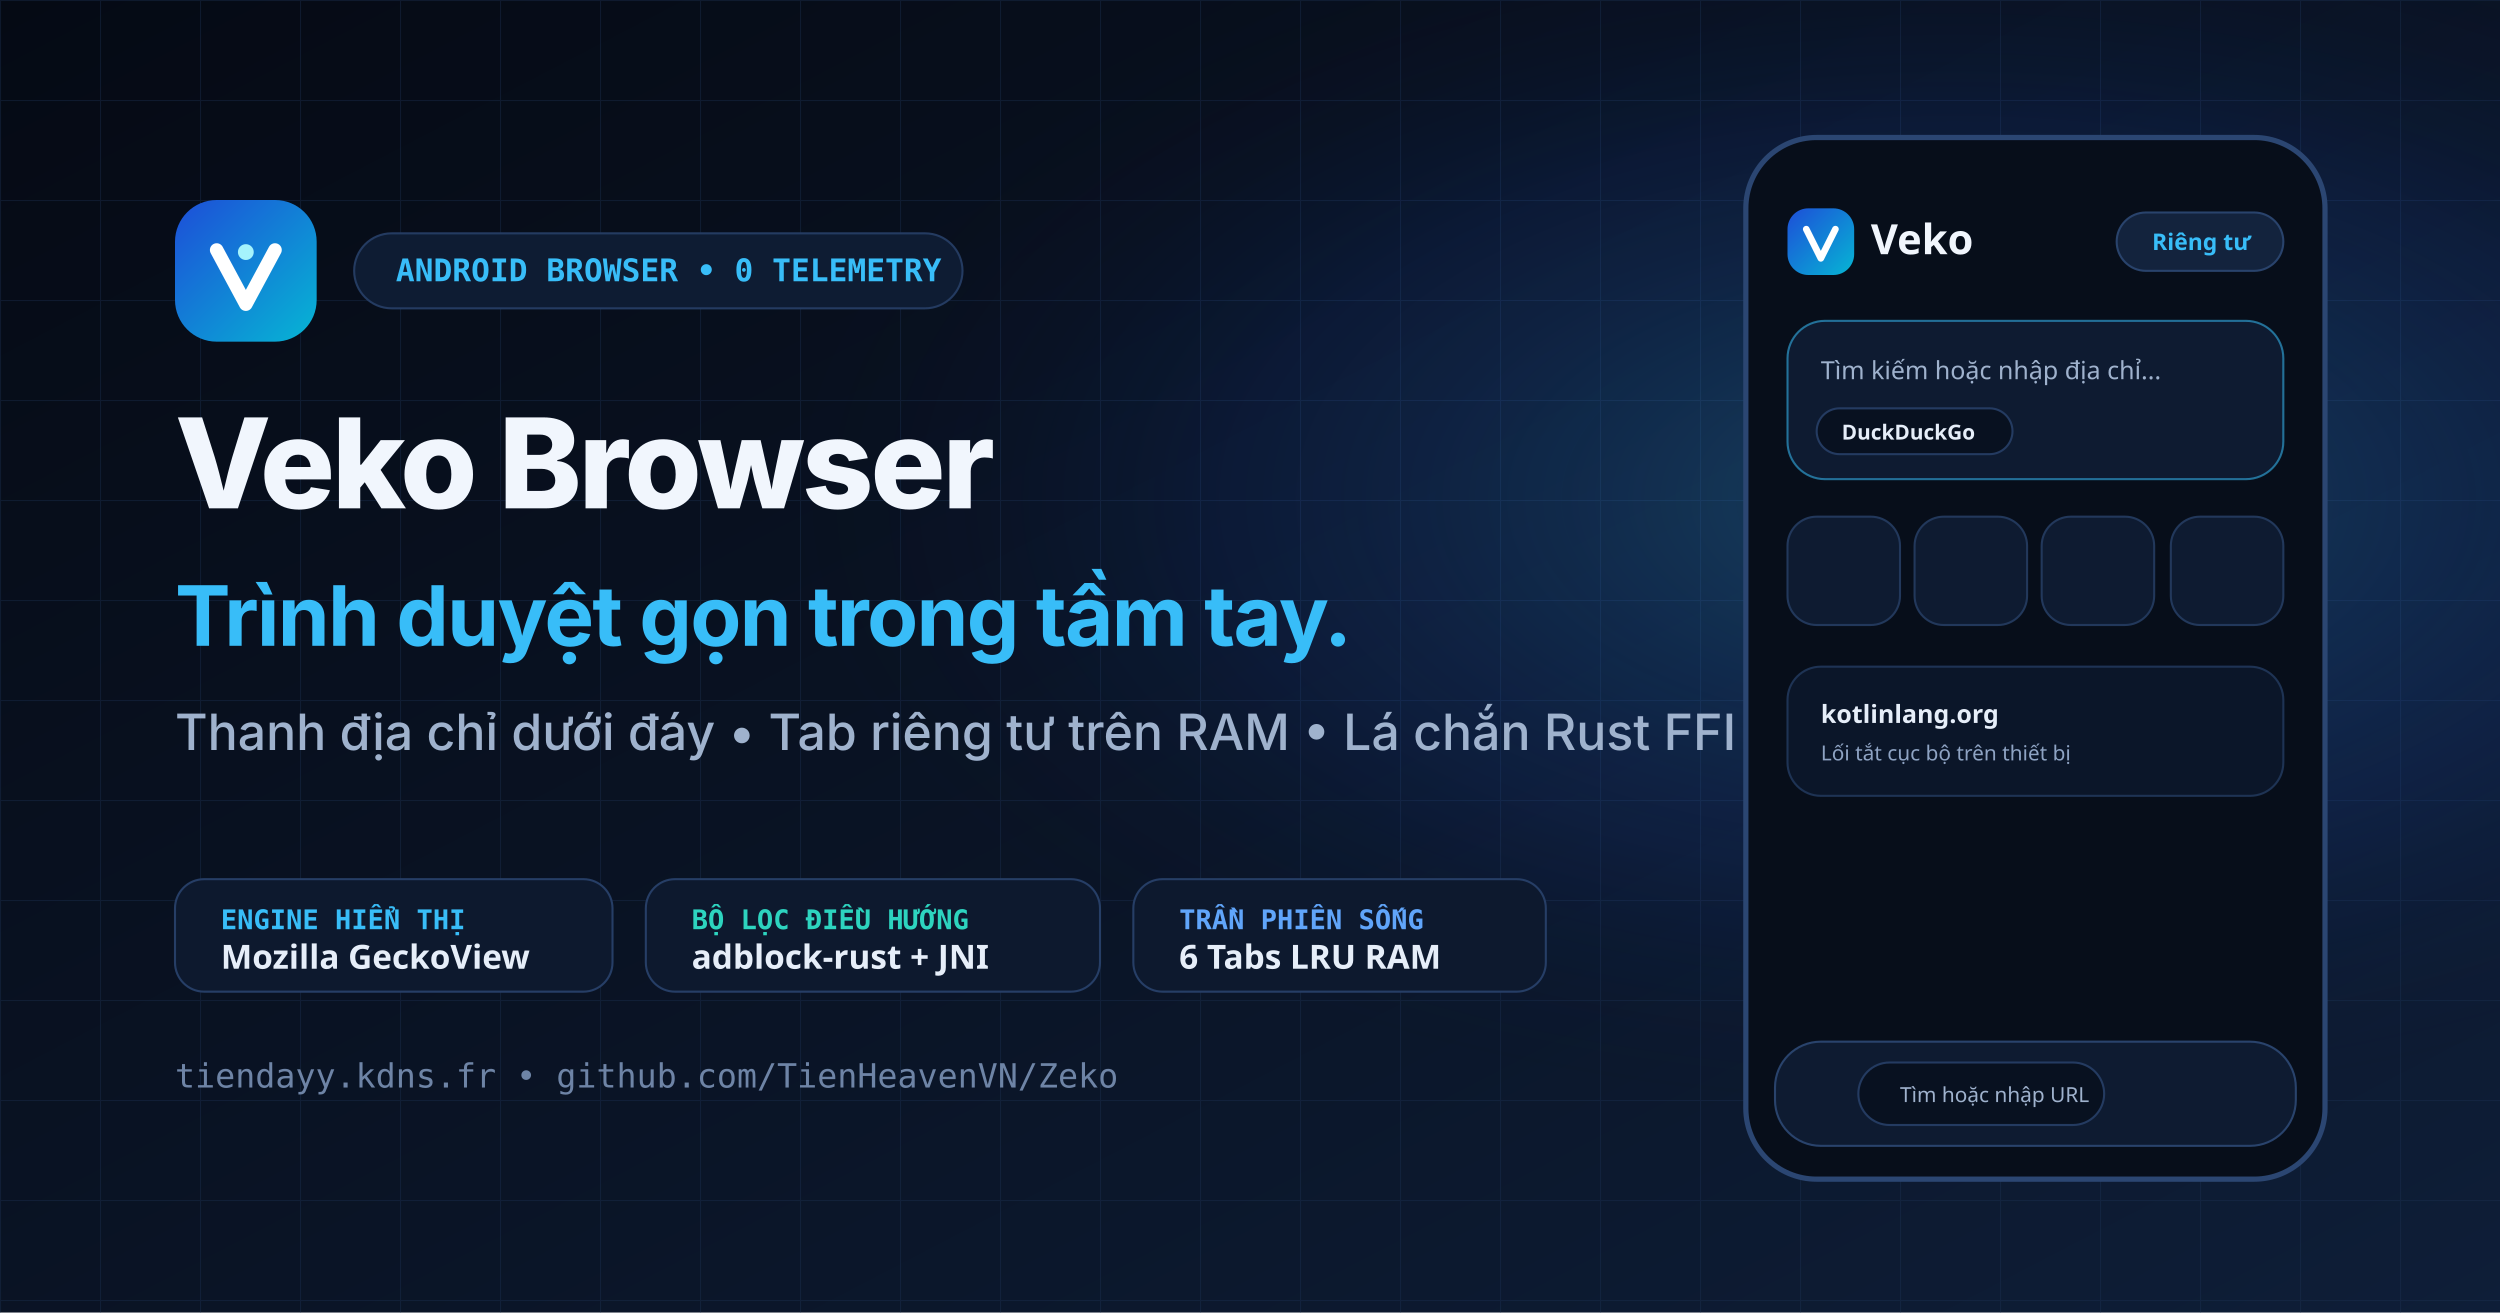
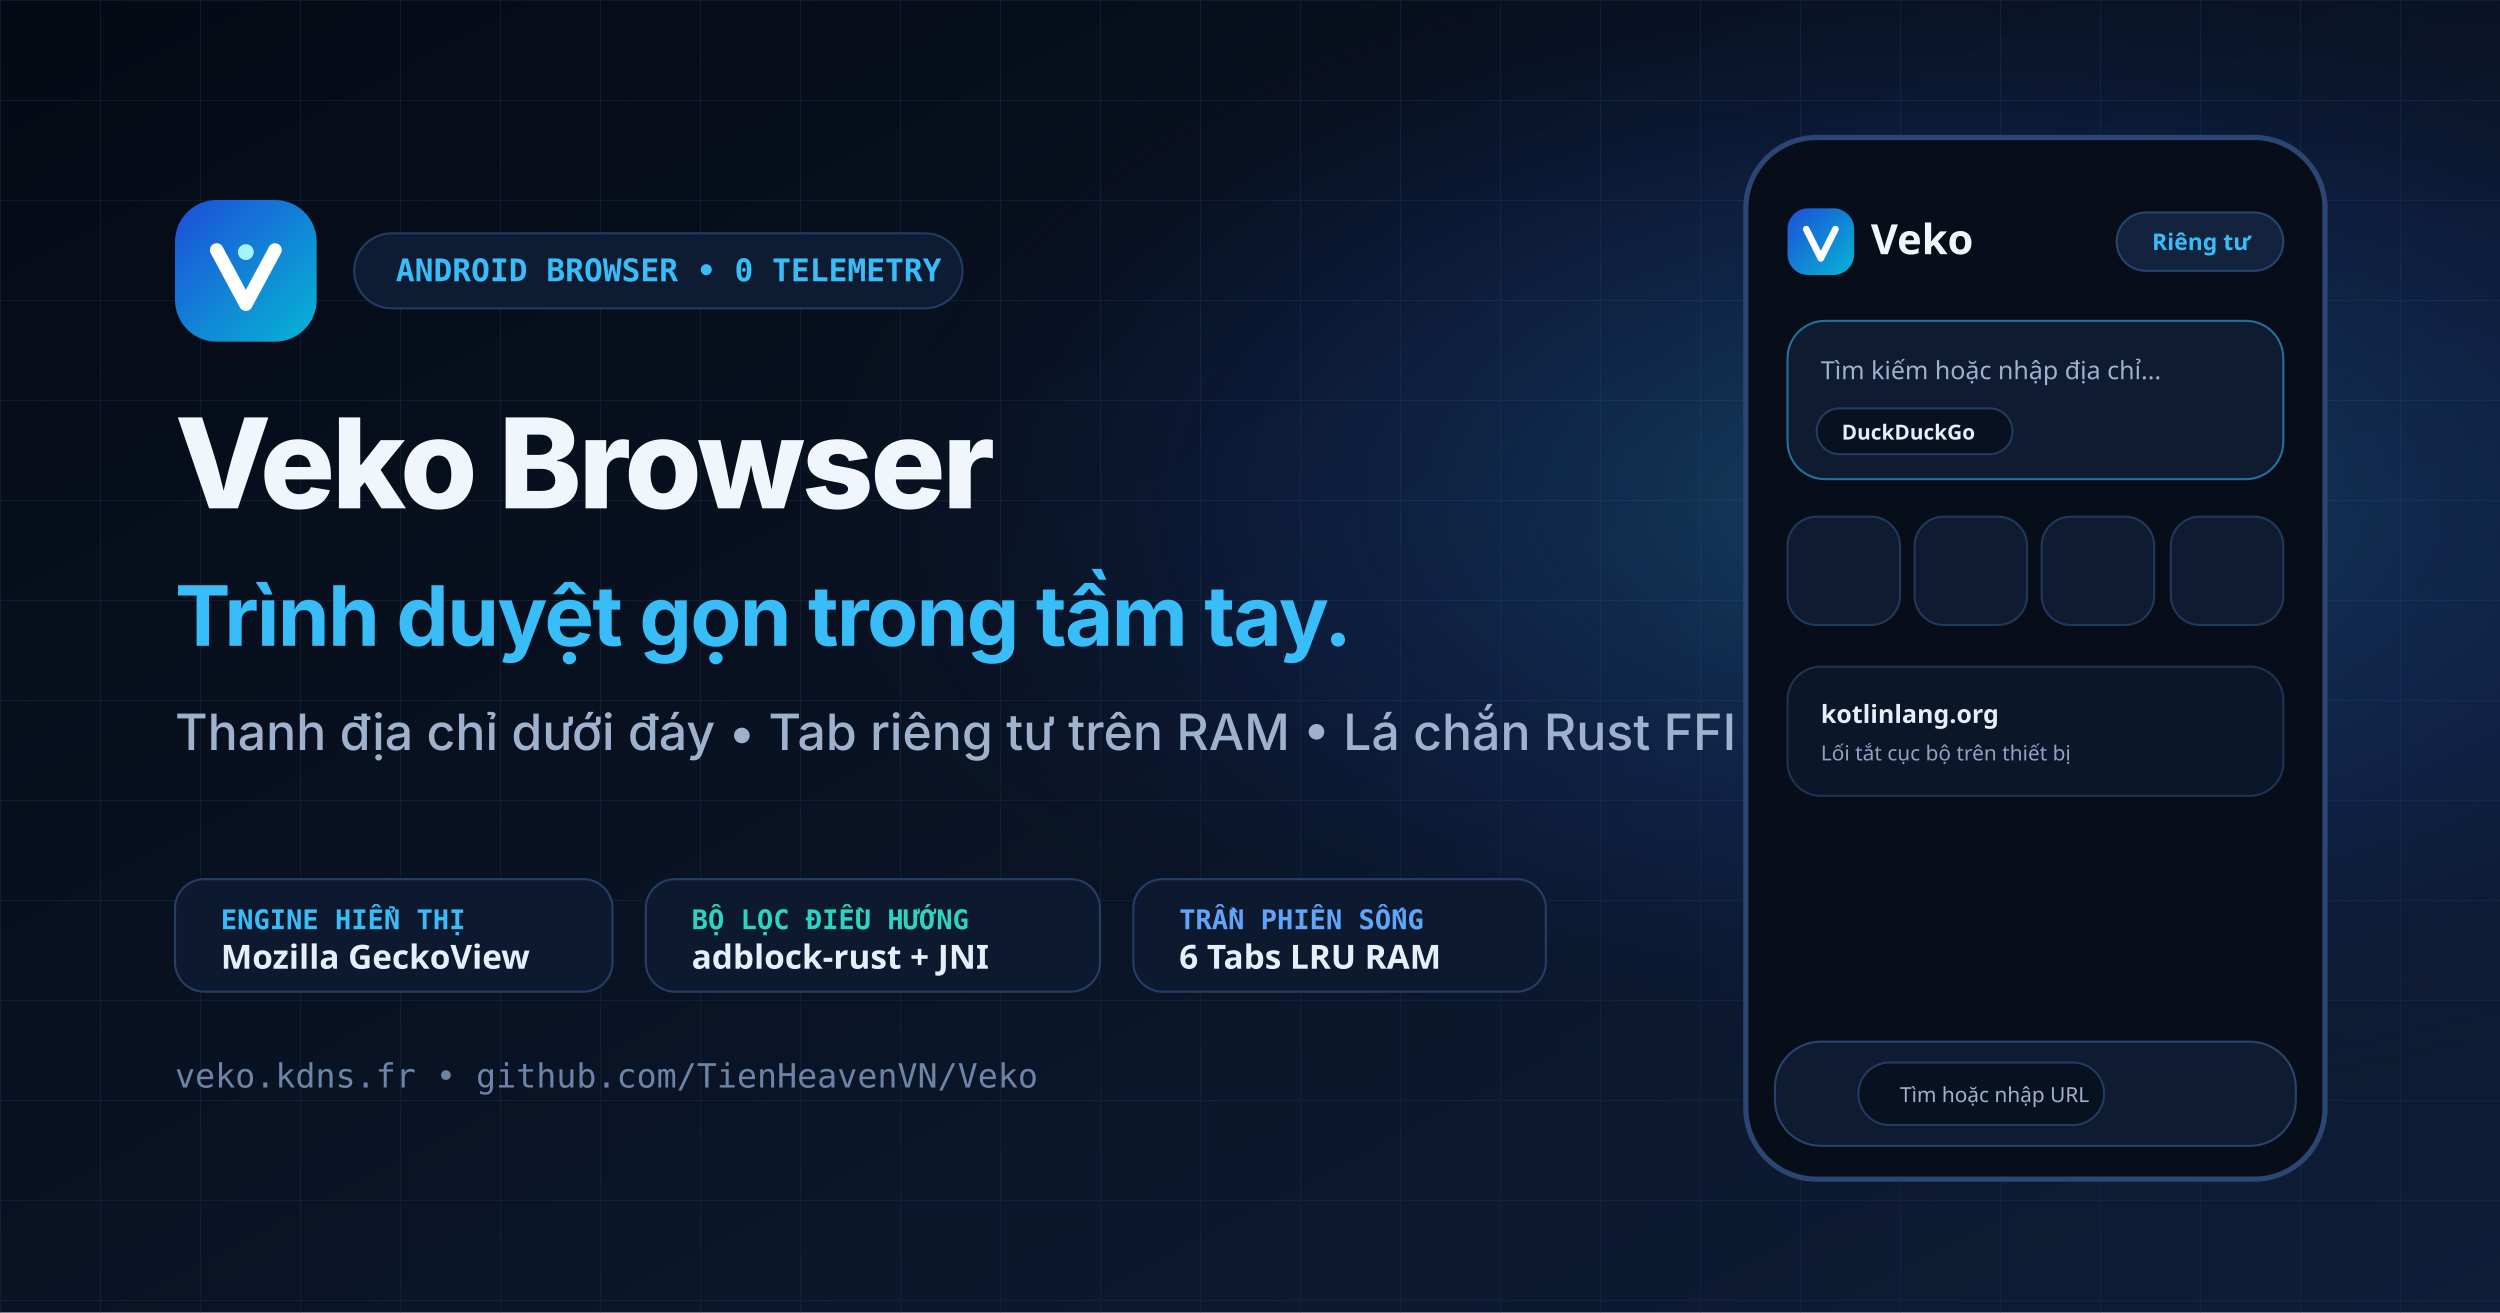
<svg xmlns="http://www.w3.org/2000/svg" viewBox="0 0 1200 630" width="1200" height="630" role="img" aria-label="Veko Browser — Trình duyệt Android tối giản, ưu tiên quyền riêng tư">
  <defs>
    <linearGradient id="bgGrad" x1="0%" y1="0%" x2="100%" y2="100%">
      <stop offset="0%" stop-color="#050A14" />
      <stop offset="55%" stop-color="#0A1426" />
      <stop offset="100%" stop-color="#0E1E38" />
    </linearGradient>
    <radialGradient id="glowCyan" cx="78%" cy="38%" r="48%">
      <stop offset="0%" stop-color="#38BDF8" stop-opacity="0.28" />
      <stop offset="60%" stop-color="#2563EB" stop-opacity="0.10" />
      <stop offset="100%" stop-color="#050A14" stop-opacity="0" />
    </radialGradient>
    <linearGradient id="logoGrad" x1="0%" y1="0%" x2="100%" y2="100%">
      <stop offset="0%" stop-color="#1D4ED8" />
      <stop offset="100%" stop-color="#06B6D4" />
    </linearGradient>
    <pattern id="grid" width="48" height="48" patternUnits="userSpaceOnUse">
      <path d="M 48 0 L 0 0 0 48" fill="none" stroke="#1E3354" stroke-width="1" stroke-opacity="0.38" />
    </pattern>
  </defs>
  <rect width="1200" height="630" fill="url(#bgGrad)" />
  <rect width="1200" height="630" fill="url(#grid)" />
  <rect width="1200" height="630" fill="url(#glowCyan)" />
  <g transform="translate(84, 96)">
    <rect x="0" y="0" width="68" height="68" rx="20" fill="url(#logoGrad)" />
    <path d="M20 24 L34 50 L48 24" fill="none" stroke="#FFFFFF" stroke-width="6.5" stroke-linecap="round" stroke-linejoin="round" />
    <circle cx="34" cy="25" r="3.8" fill="#A5F3FC" />
    <rect x="86" y="16" width="292" height="36" rx="18" fill="#0E1C33" stroke="#243B61" />
    <text x="106" y="39" fill="#38BDF8" font-family="ui-monospace, monospace" font-size="15" font-weight="700">ANDROID BROWSER • 0 TELEMETRY</text>
    <text x="0" y="148" fill="#F1F6FD" font-family="system-ui, -apple-system, sans-serif" font-size="60" font-weight="800" letter-spacing="-1.5">Veko Browser</text>
    <text x="0" y="214" fill="#38BDF8" font-family="system-ui, -apple-system, sans-serif" font-size="40" font-weight="700" letter-spacing="-0.8">Trình duyệt gọn trong tầm tay.</text>
    <text x="0" y="264" fill="#9FB2CD" font-family="system-ui, -apple-system, sans-serif" font-size="24" font-weight="500">Thanh địa chỉ dưới đáy • Tab riêng tư trên RAM • Lá chắn Rust FFI</text>
    <g transform="translate(0, 326)">
      <rect x="0" y="0" width="210" height="54" rx="14" fill="#0D192E" stroke="#263E66" />
      <text x="22" y="24" fill="#38BDF8" font-family="ui-monospace, monospace" font-size="13" font-weight="700">ENGINE HIỂN THỊ</text>
      <text x="22" y="43" fill="#E6EEF9" font-family="system-ui, sans-serif" font-size="16" font-weight="700">Mozilla GeckoView</text>
      <rect x="226" y="0" width="218" height="54" rx="14" fill="#0D192E" stroke="#263E66" />
      <text x="248" y="24" fill="#2DD4BF" font-family="ui-monospace, monospace" font-size="13" font-weight="700">BỘ LỌC ĐIỀU HƯỚNG</text>
      <text x="248" y="43" fill="#E6EEF9" font-family="system-ui, sans-serif" font-size="16" font-weight="700">adblock-rust + JNI</text>
      <rect x="460" y="0" width="198" height="54" rx="14" fill="#0D192E" stroke="#263E66" />
      <text x="482" y="24" fill="#60A5FA" font-family="ui-monospace, monospace" font-size="13" font-weight="700">TRẦN PHIÊN SỐNG</text>
      <text x="482" y="43" fill="#E6EEF9" font-family="system-ui, sans-serif" font-size="16" font-weight="700">6 Tabs LRU RAM</text>
    </g>
-     <text x="0" y="426" fill="#6E84A6" font-family="ui-monospace, monospace" font-size="16">tiendayy.kdns.fr • github.com/TienHeavenVN/Zeko</text>
+     <text x="0" y="426" fill="#6E84A6" font-family="ui-monospace, monospace" font-size="16">veko.kdns.fr • github.com/TienHeavenVN/Veko</text>
  </g>
  <g transform="translate(838, 66)">
    <rect x="0" y="0" width="278" height="500" rx="34" fill="#070E1A" stroke="#2B4672" stroke-width="2.5" />
    <rect x="20" y="34" width="32" height="32" rx="10" fill="url(#logoGrad)" />
    <path d="M29 44 L36 58 L43 44" fill="none" stroke="#FFFFFF" stroke-width="3.2" stroke-linecap="round" stroke-linejoin="round" />
    <text x="60" y="56" fill="#F1F6FD" font-family="system-ui, sans-serif" font-size="20" font-weight="800">Veko</text>
    <rect x="178" y="36" width="80" height="28" rx="14" fill="#13233D" stroke="#29436C" />
    <text x="195" y="54" fill="#38BDF8" font-family="system-ui, sans-serif" font-size="11" font-weight="700">Riêng tư</text>
    <rect x="20" y="88" width="238" height="76" rx="18" fill="#0E1B31" stroke="#38BDF8" stroke-opacity="0.55" />
    <text x="36" y="116" fill="#9FB2CD" font-family="system-ui, sans-serif" font-size="12">Tìm kiếm hoặc nhập địa chỉ...</text>
    <rect x="34" y="130" width="94" height="22" rx="11" fill="#081120" stroke="#243B61" />
    <text x="46" y="145" fill="#E6EEF9" font-family="system-ui, sans-serif" font-size="10" font-weight="600">DuckDuckGo</text>
    <g transform="translate(20, 182)">
      <rect x="0" y="0" width="54" height="52" rx="14" fill="#0E1B31" stroke="#22385B" />
      <rect x="61" y="0" width="54" height="52" rx="14" fill="#0E1B31" stroke="#22385B" />
      <rect x="122" y="0" width="54" height="52" rx="14" fill="#0E1B31" stroke="#22385B" />
      <rect x="184" y="0" width="54" height="52" rx="14" fill="#0E1B31" stroke="#22385B" />
    </g>
    <rect x="20" y="254" width="238" height="62" rx="16" fill="#0B1629" stroke="#1E3354" />
    <text x="36" y="281" fill="#E6EEF9" font-family="system-ui, sans-serif" font-size="12" font-weight="700">kotlinlang.org</text>
    <text x="36" y="299" fill="#8EA3C3" font-family="system-ui, sans-serif" font-size="10">Lối tắt cục bộ trên thiết bị</text>
    <rect x="14" y="434" width="250" height="50" rx="22" fill="#0E1B31" stroke="#29436C" />
    <rect x="54" y="444" width="118" height="30" rx="15" fill="#081120" stroke="#243B61" />
    <text x="74" y="463" fill="#9FB2CD" font-family="system-ui, sans-serif" font-size="10">Tìm hoặc nhập URL</text>
  </g>
</svg>
